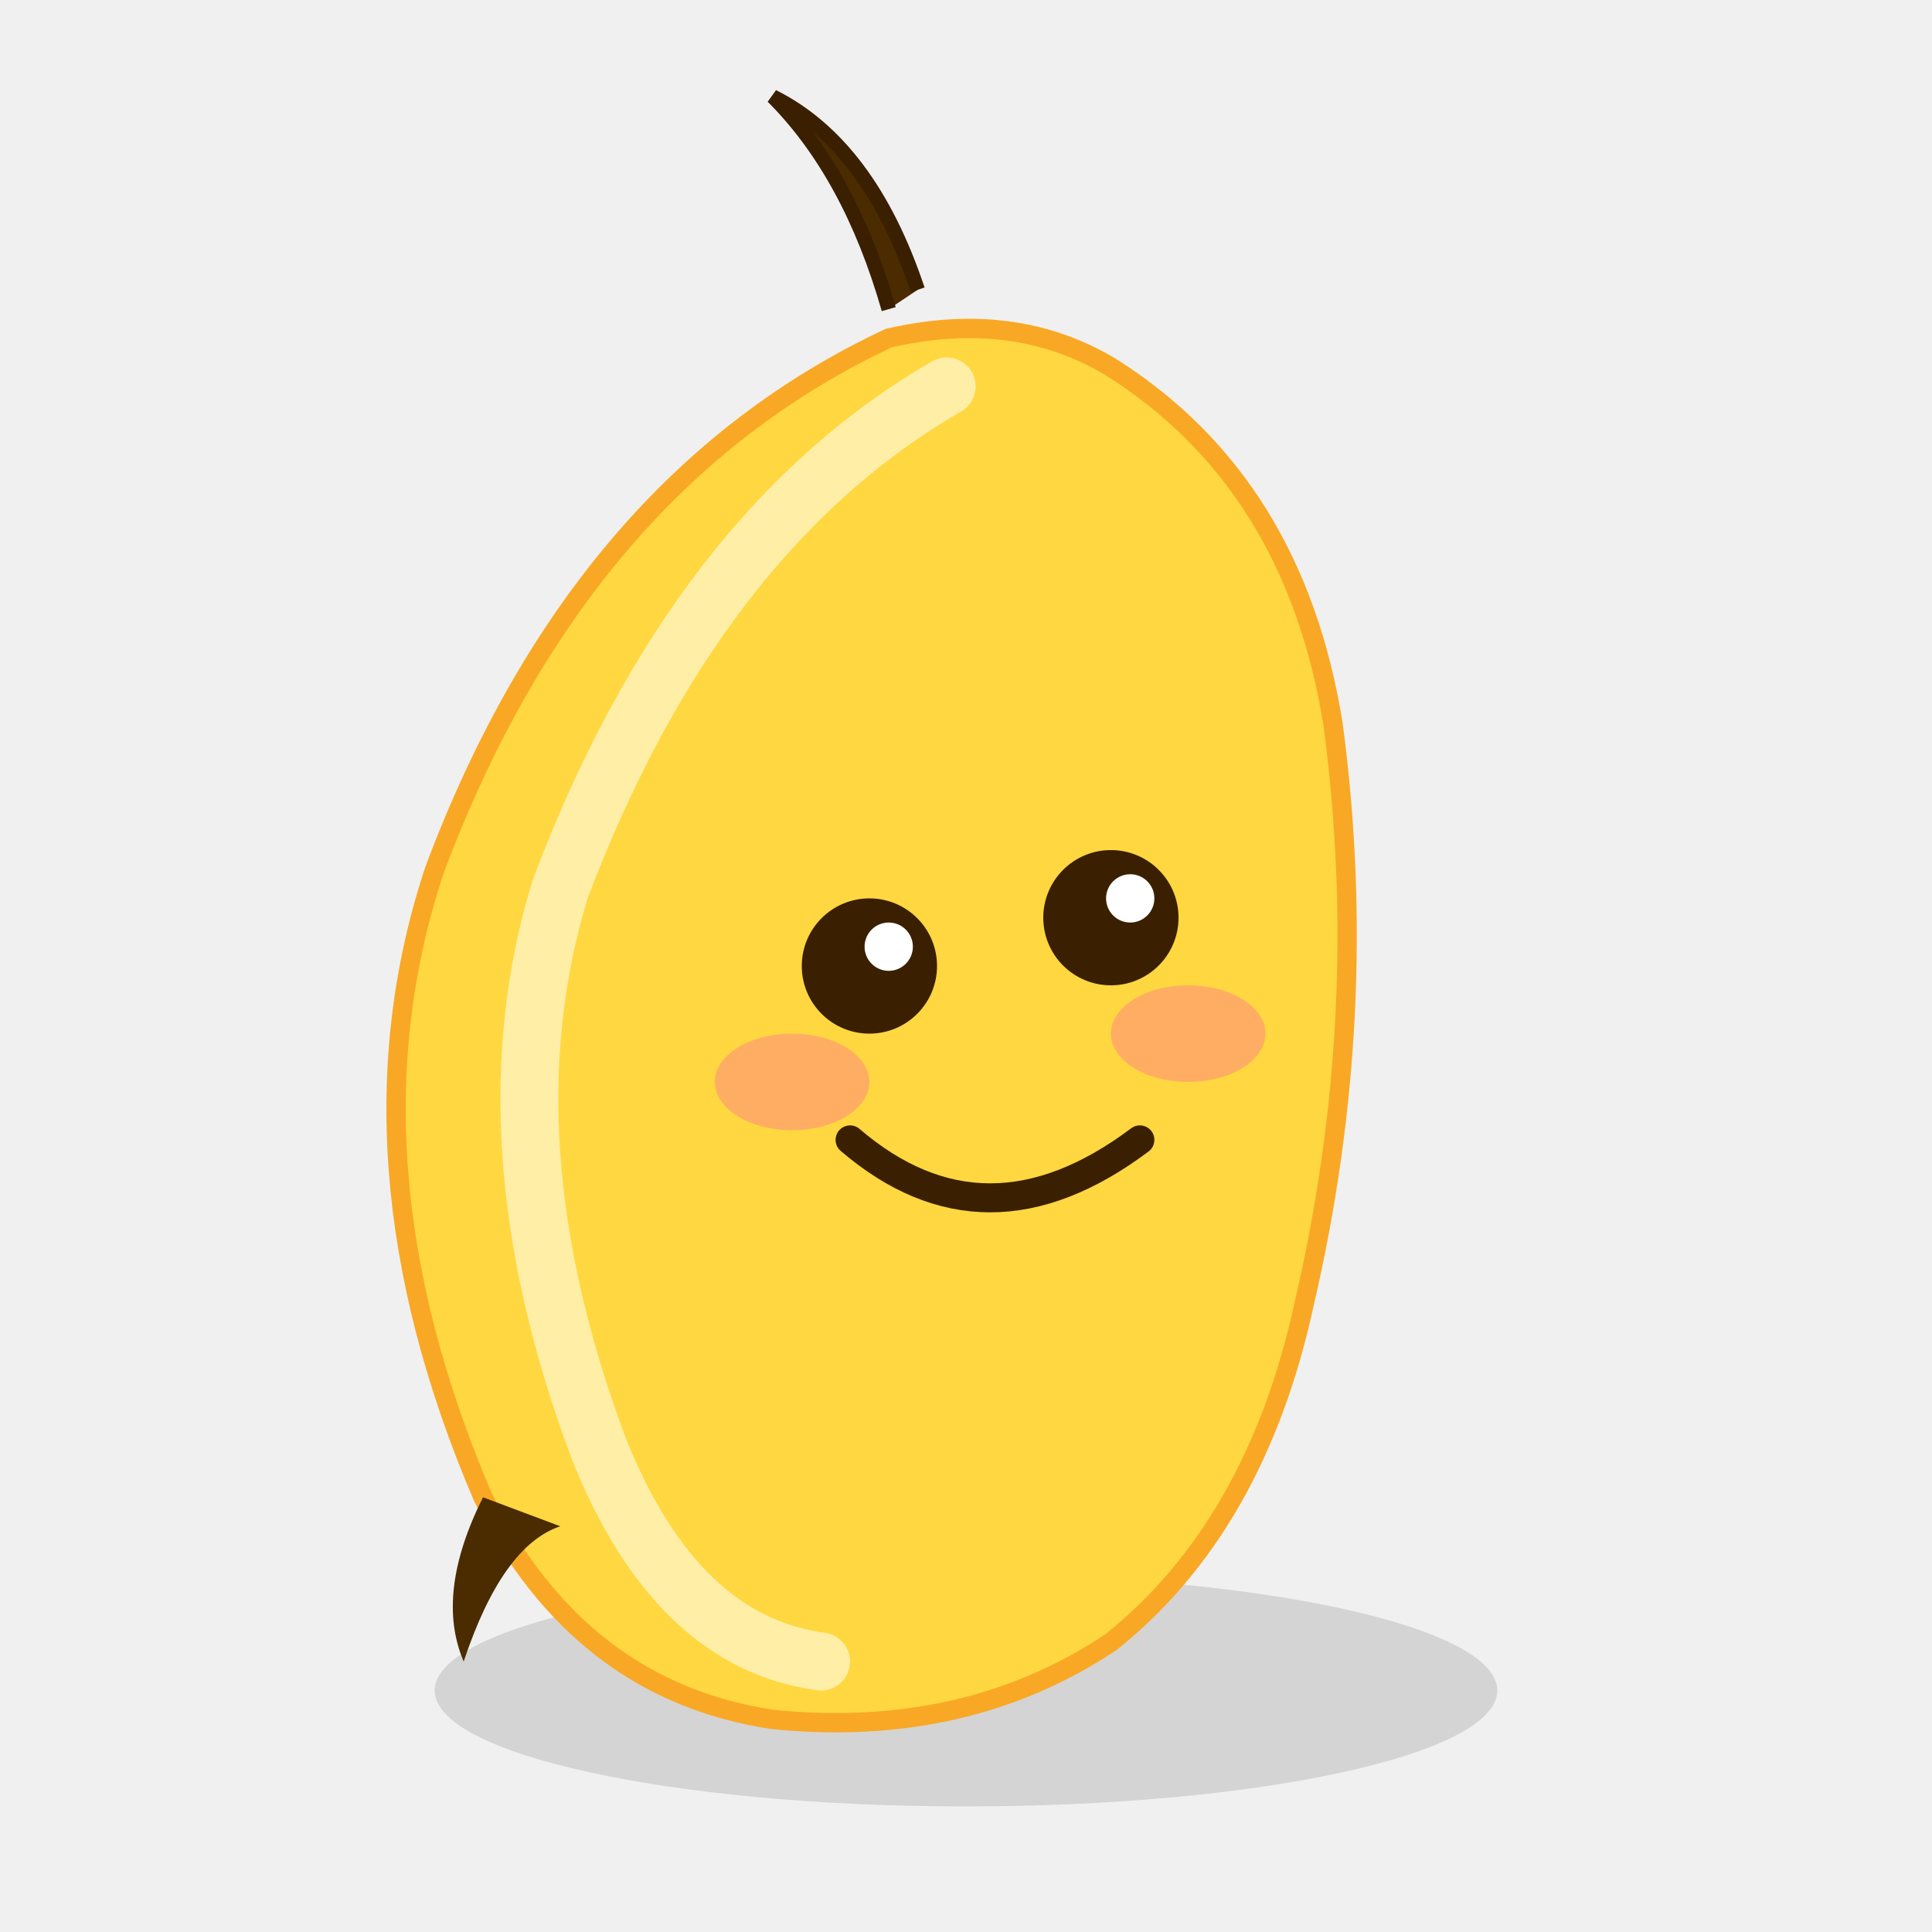
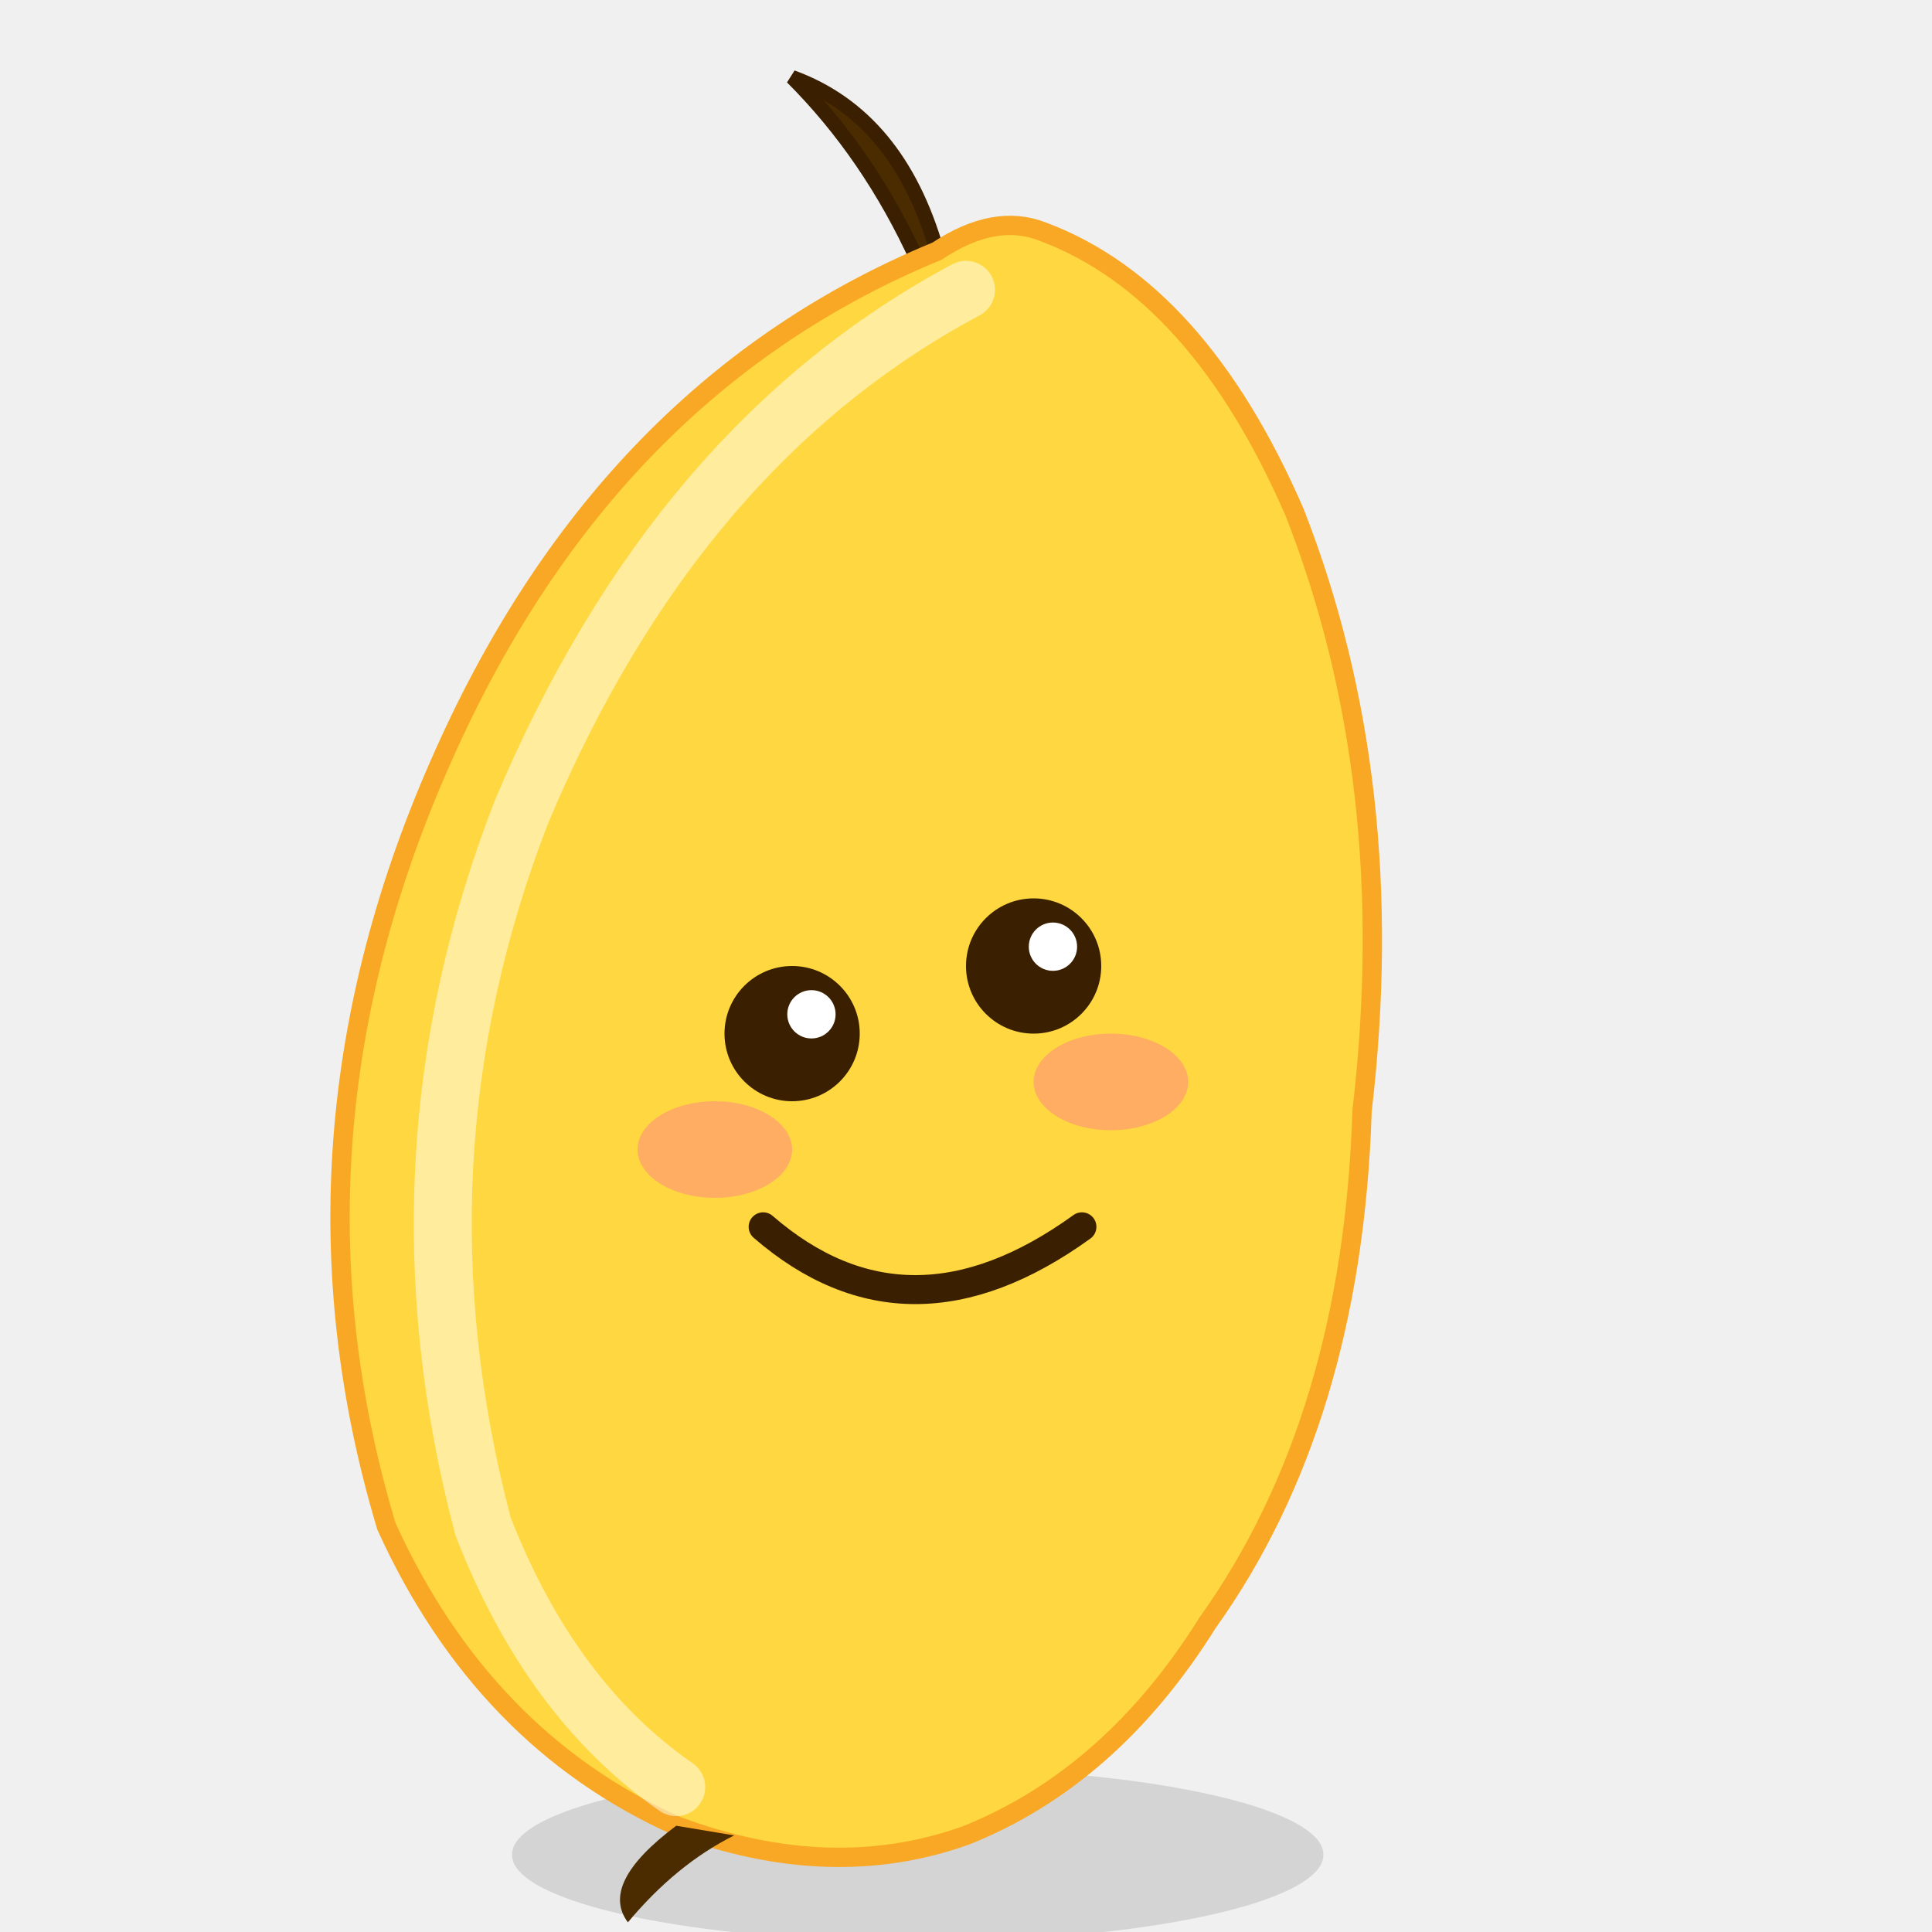
<svg xmlns="http://www.w3.org/2000/svg" viewBox="0 0 200 200" width="200" height="200">
-   <ellipse cx="100" cy="175" rx="55" ry="12" fill="rgba(0,0,0,0.12)" />
-   <path d="M95 30 Q90 15 80 10 Q88 18 92 32" fill="#4a2c00" stroke="#3a1f00" stroke-width="1.5" />
-   <path d="M92 35 Q60 50 45 90 Q35 120 50 155 Q60 175 80 178 Q100 180 115 170 Q130 158 135 135 Q142 105 138 75 Q134 50 115 38 Q105 32 92 35Z" fill="#FFD740" stroke="#F9A825" stroke-width="2" />
-   <path d="M98 40 Q72 55 58 92 Q50 118 62 150 Q70 170 85 172" fill="none" stroke="#FFFDE7" stroke-width="6" stroke-linecap="round" opacity="0.6" />
-   <path d="M50 155 Q45 165 48 172 Q52 160 58 158" fill="#4a2c00" />
-   <circle cx="90" cy="100" r="7" fill="#3a2000" />
-   <circle cx="115" cy="95" r="7" fill="#3a2000" />
-   <circle cx="92" cy="98" r="2.5" fill="white" />
-   <circle cx="117" cy="93" r="2.5" fill="white" />
-   <ellipse cx="82" cy="112" rx="8" ry="5" fill="#ff8a80" opacity="0.55" />
-   <ellipse cx="123" cy="107" rx="8" ry="5" fill="#ff8a80" opacity="0.55" />
-   <path d="M88 118 Q102 130 118 118" fill="none" stroke="#3a2000" stroke-width="3" stroke-linecap="round" />
+   <ellipse cx="95" cy="192" rx="42" ry="9" fill="rgba(0,0,0,0.12)" />
+   <path d="M97 26 Q93 12 82 8 Q90 16 95 27" fill="#4a2c00" stroke="#3a1f00" stroke-width="1.5" />
+   <path d="M97 26 Q63 40 46 78 Q28 118 40 158 Q50 180 70 189 Q86 195 100 190 Q115 184 125 168 Q140 147 141 115 Q145 81 134 53 Q124 30 108 24 Q103 22 97 26Z" fill="#FFD740" stroke="#F9A825" stroke-width="2" />
+   <path d="M100 30 Q70 46 54 84 Q40 120 50 158 Q57 176 70 185" fill="none" stroke="#FFFDE7" stroke-width="6" stroke-linecap="round" opacity="0.55" />
+   <path d="M70 189 Q62 195 65 199 Q70 193 76 190" fill="#4a2c00" />
+   <circle cx="82" cy="107" r="7" fill="#3a2000" />
+   <circle cx="107" cy="100" r="7" fill="#3a2000" />
+   <circle cx="84" cy="105" r="2.5" fill="white" />
+   <circle cx="109" cy="98" r="2.5" fill="white" />
+   <ellipse cx="74" cy="119" rx="8" ry="5" fill="#ff8a80" opacity="0.55" />
+   <ellipse cx="115" cy="112" rx="8" ry="5" fill="#ff8a80" opacity="0.55" />
+   <path d="M79 127 Q94 140 112 127" fill="none" stroke="#3a2000" stroke-width="3" stroke-linecap="round" />
</svg>
